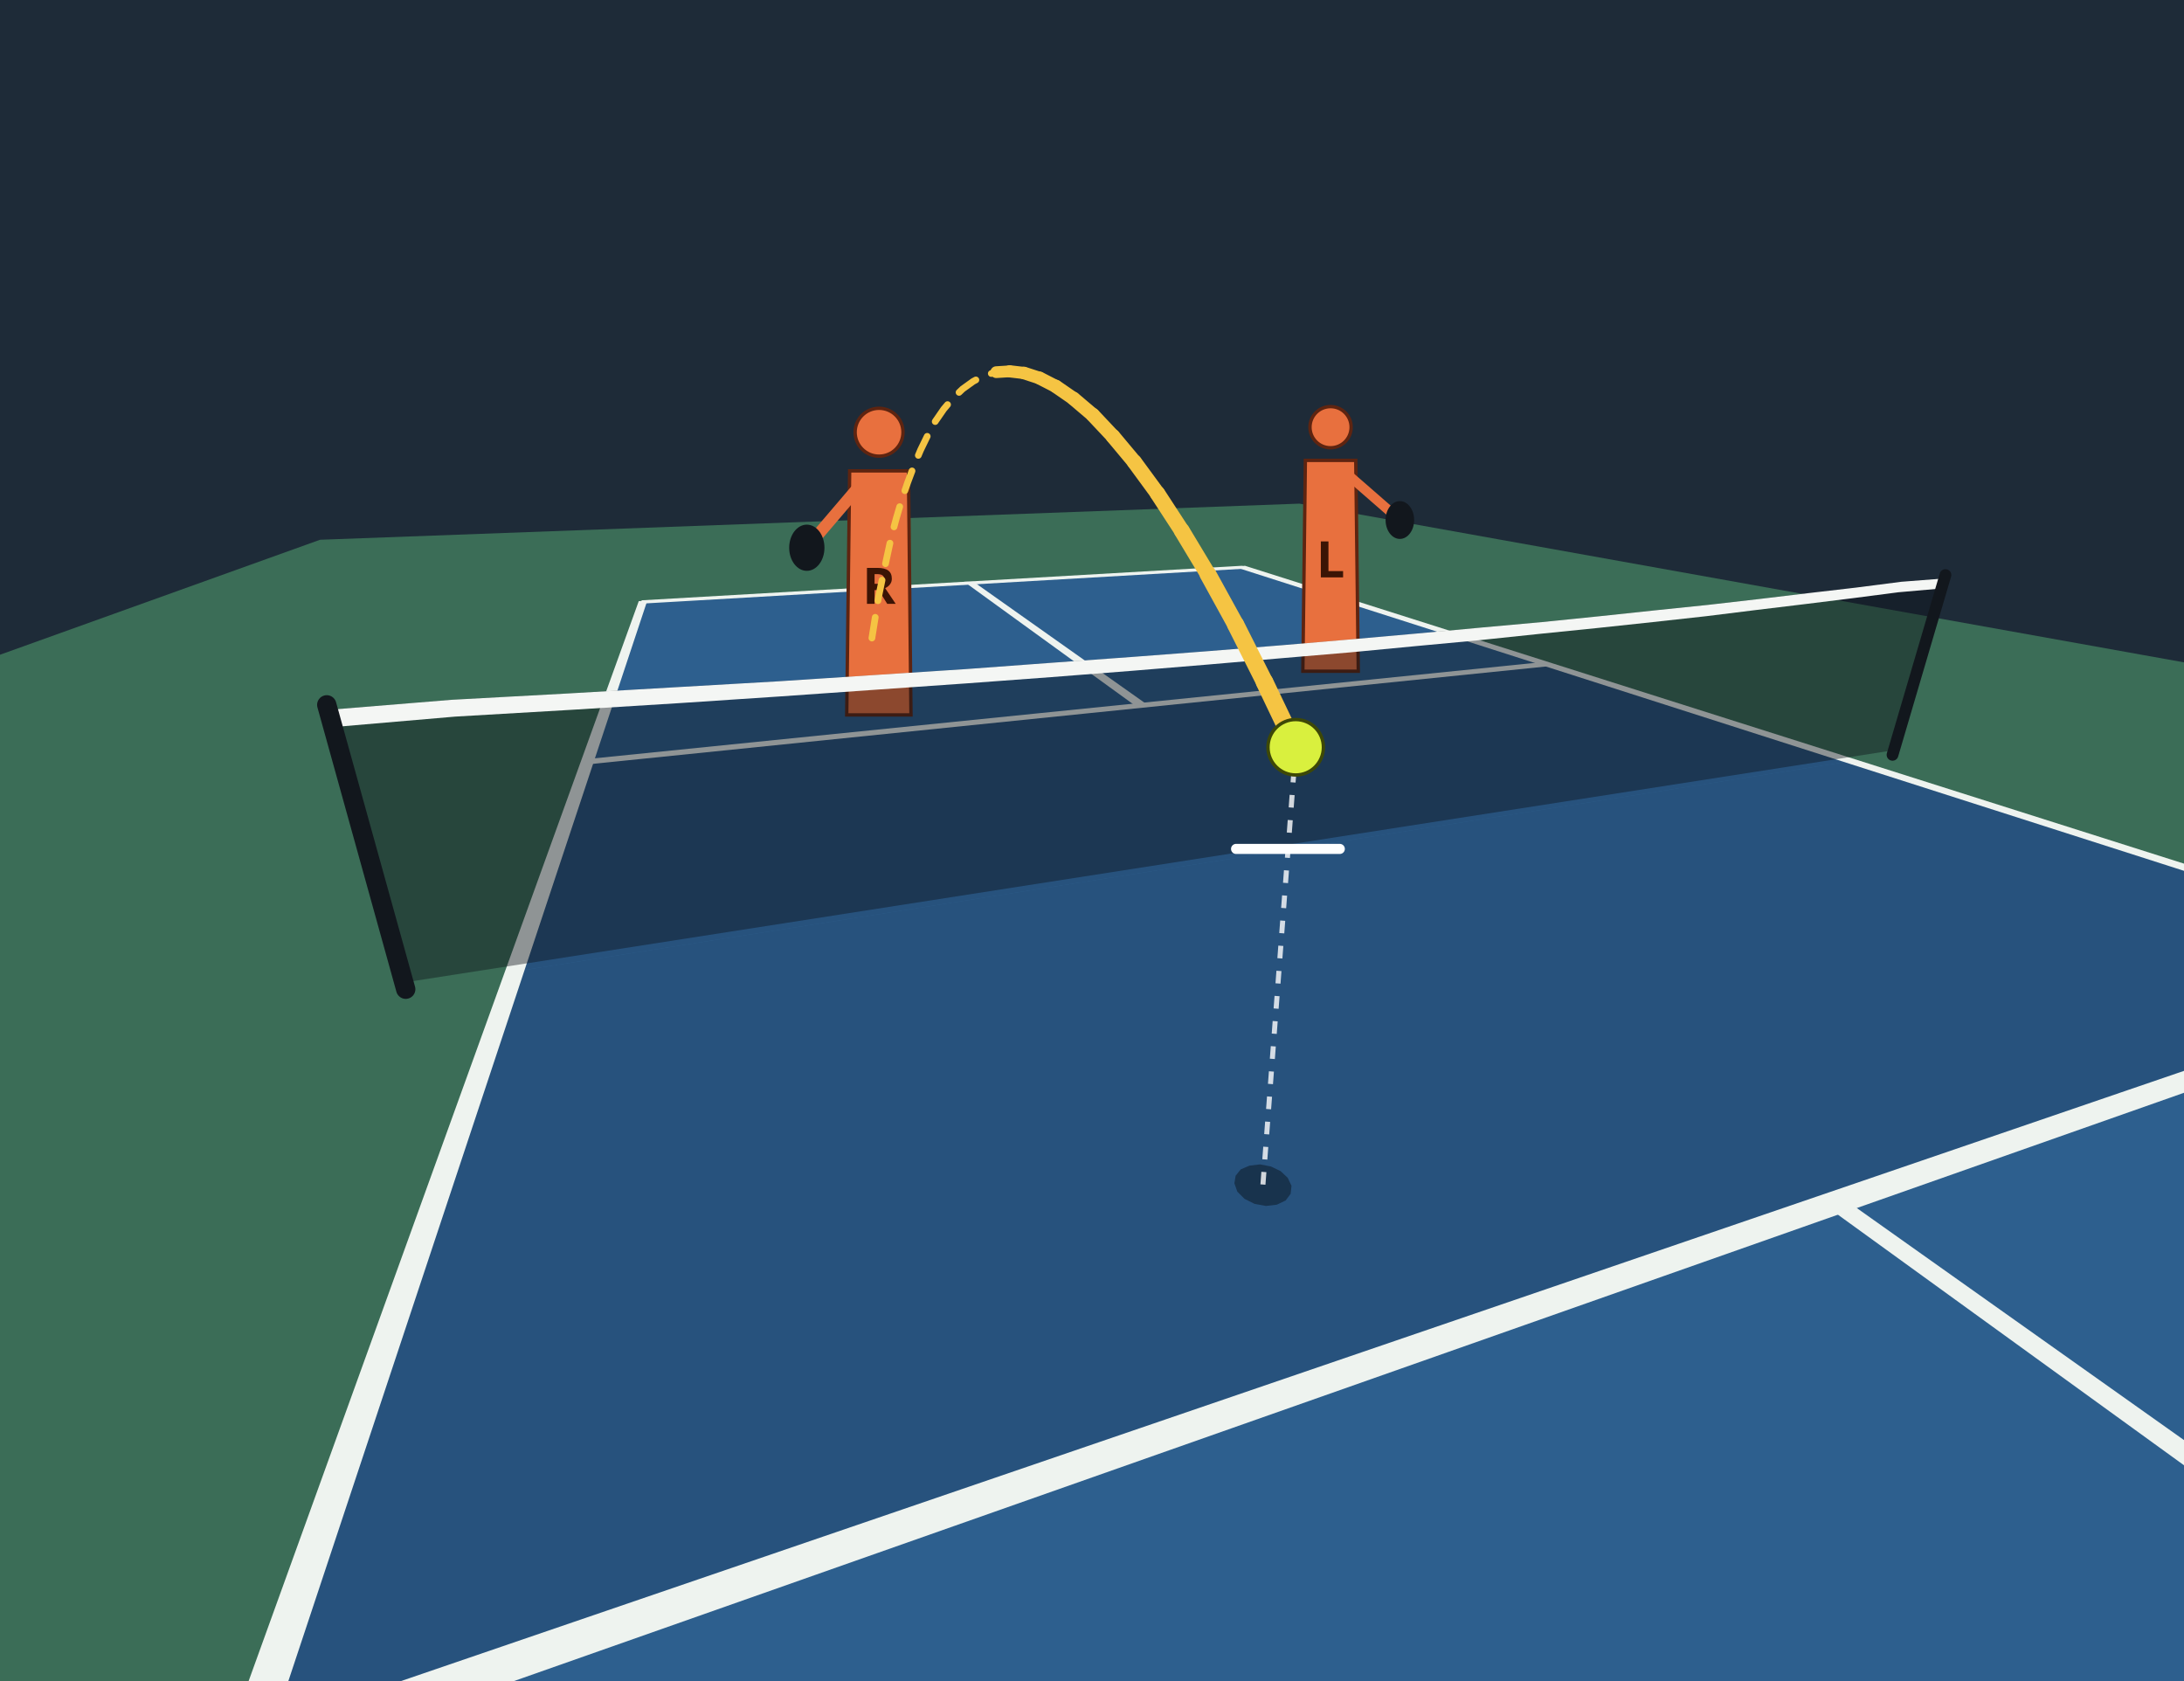
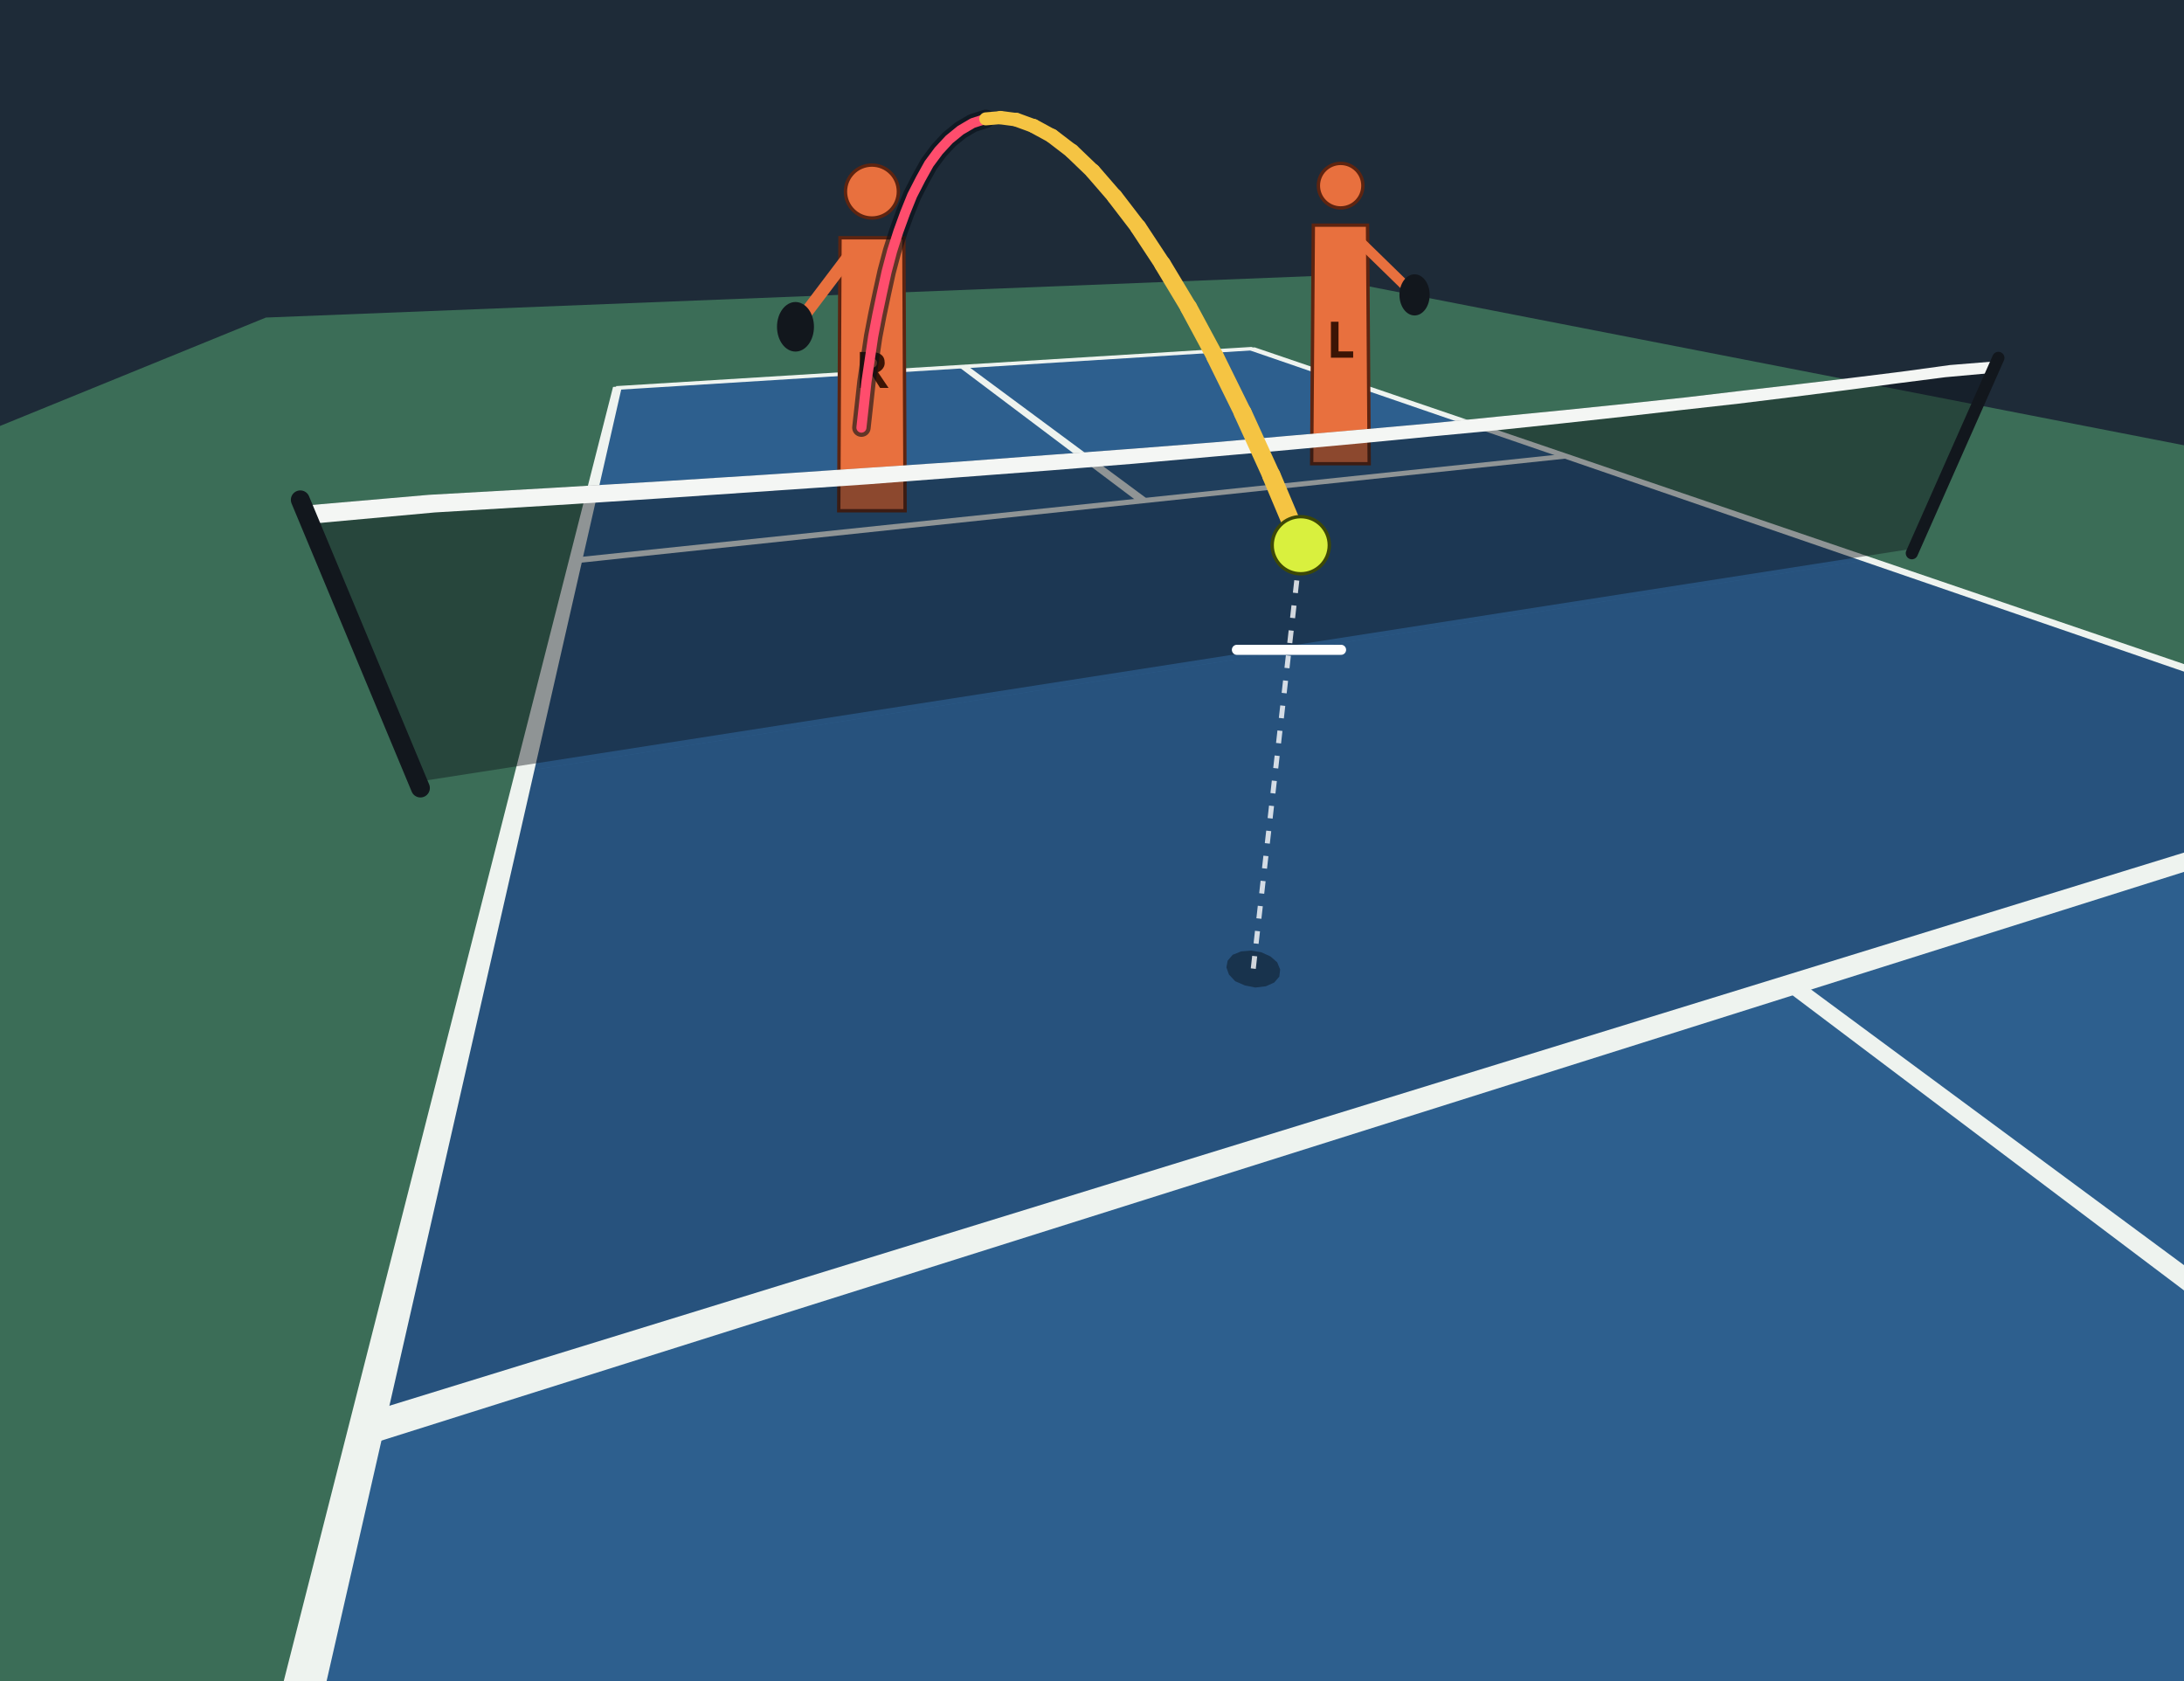
<svg xmlns="http://www.w3.org/2000/svg" class="piq-svg piq-fp" viewBox="0 0 520 400" role="img" aria-label="Court view from your position">
  <style>
.piq-svg{font-family:"Barlow Semi Condensed", "Barlow", system-ui, sans-serif}
.piq-backdrop{fill:#1E2B38}
.piq-surround{fill:#3B6D57}
.piq-surface{fill:#2D5F8E}
.piq-kitchen{fill:#27527D}
.piq-line{fill:#EEF3EF;stroke:#EEF3EF;stroke-width:.6}
.piq-td-line{stroke:#EEF3EF;fill:none}
.piq-net-mesh{fill:rgba(12, 18, 24, 0.42)}
.piq-net-tape{fill:#F4F6F4}
.piq-net-post{stroke:#12171D;stroke-linecap:round}
.piq-td-net{stroke:#F4F6F4;stroke-linecap:round}
.piq-player-us{fill:#F3F2EC;stroke:#1B2A3A;stroke-width:.8}
.piq-player-them{fill:#E8703E;stroke:#5E2410;stroke-width:.8}
.piq-arm-us{stroke:#F3F2EC;fill:none}
.piq-arm-them{stroke:#E8703E;fill:none}
.piq-label-us{fill:#1B2A3A;font-weight:600;font-size:12px}
.piq-label-them{fill:#3B1405;font-weight:600;font-size:12px}
.piq-paddle{fill:#12171D}
.piq-ball{fill:#D9F03E;stroke:#3D4806;stroke-width:.8}
.piq-ball-shadow{fill:rgba(0, 0, 0, 0.38)}
.piq-stalk{stroke:rgba(255, 255, 255, 0.8);stroke-width:1.2;stroke-dasharray:3 3;fill:none}
.piq-tick{stroke:#FFFFFF;stroke-width:2.4;stroke-linecap:round}
.piq-path{stroke:#F5C443;fill:none;stroke-linecap:round}
- .piq-path-far{stroke-dasharray:5 4}
+ .piq-path-far{stroke:#FF4D6D;stroke-linejoin:round}
+ .piq-path-casing{stroke:rgba(8, 14, 22, 0.6);fill:none;stroke-linecap:round;stroke-linejoin:round}
.piq-answer{stroke:#5FE3A8;fill:none;stroke-width:3;stroke-linecap:round}
.piq-answer-zone{fill:rgba(95, 227, 168, 0.3);stroke:#5FE3A8;stroke-width:1.2;stroke-dasharray:4 3}
.piq-arrowhead{fill:#5FE3A8}
.piq-fov{fill:rgba(255, 255, 255, 0.2)}
.piq-cam{fill:#FFFFFF;stroke:#1E2B38;stroke-width:1}
.piq-annot{fill:#EEF3EF;font-weight:600;font-size:11px}
.piq-annot-line{stroke:#EEF3EF;fill:none}
.piq-reveal{opacity:0;transition:opacity .25s ease}
.is-revealed .piq-reveal,.piq-reveal.is-on{opacity:1}
@media (prefers-reduced-motion: reduce){.piq-reveal{transition:none}}
</style>
  <defs>
    <marker id="piq-ah-fp1" viewBox="0 0 10 10" refX="7" refY="5" markerWidth="4" markerHeight="4" orient="auto-start-reverse">
      <path class="piq-arrowhead" d="M0,0 L10,5 L0,10 z" />
    </marker>
  </defs>
  <rect class="piq-backdrop" x="0" y="0" width="520" height="400" />
-   <polygon class="piq-surround" points="16425.7,3011.6 309.4,119.9 76.2,128.5 -7950.1,3011.6" />
-   <polygon class="piq-surface" points="9316,3010.6 295.9,135.1 153,143.3 -840.6,3010.6" />
-   <polygon class="piq-kitchen" points="57.8,418 596.7,230.9 440.7,181.2 122.5,231.3" />
-   <polygon class="piq-kitchen" points="122.5,231.3 440.7,181.2 368.2,158.1 139.8,181.4" />
-   <polygon class="piq-line" points="153,143.2 295.6,135 296.1,135.1 152.9,143.4" />
-   <polygon class="piq-line" points="-883.1,3009.1 152.3,143.4 153.7,143.3 -798.5,3009.1" />
-   <polygon class="piq-line" points="9273.4,3009.1 295.4,135.1 296.4,135 9358.1,3009.1" />
-   <polygon class="piq-line" points="59.6,412.8 593.8,230 599.6,231.8 55.9,423.3" />
-   <polygon class="piq-line" points="139.9,181 367.6,157.9 368.8,158.3 139.7,181.7" />
-   <polygon class="piq-line" points="4195.2,3009.1 435.1,287 438.9,285.7 4279.8,3009.1" />
-   <polygon class="piq-line" points="270.8,168 230.5,138.8 231.7,138.8 272.7,167.8" />
+   <polygon class="piq-surround" points="16652.4,3250.3 313.2,65.7 63.3,75.6 -7723.5,3250.3" />
+   <polygon class="piq-surface" points="9542.5,3249.1 298.2,83.1 147,92.4 -614.1,3249.1" />
+   <polygon class="piq-kitchen" points="87.2,340.2 590.7,183.2 444.8,133.3 125,183.6" />
+   <polygon class="piq-kitchen" points="125,183.6 444.8,133.3 372.8,108.6 137.1,133.4" />
+   <polygon class="piq-line" points="147,92.2 297.9,82.9 298.4,83.1 147,92.5" />
+   <polygon class="piq-line" points="-656.7,3247.4 146.2,92.4 147.7,92.3 -572.1,3247.4" />
+   <polygon class="piq-line" points="9499.9,3247.4 297.6,83.1 298.7,83 9584.5,3247.4" />
+   <polygon class="piq-line" points="88.1,336.4 588.1,182.3 593.4,184.1 86.2,344.1" />
+   <polygon class="piq-line" points="137.2,133 372.2,108.4 373.5,108.8 137,133.8" />
+   <polygon class="piq-line" points="4421.6,3247.4 424.7,235 428.3,233.8 4506.2,3247.4" />
+   <polygon class="piq-line" points="271.2,119.3 228.7,87.3 230,87.2 273.1,119.1" />
  <g class="piq-person">
-     <polygon class="piq-player-them" points="310.2,159.8 323.4,159.8 322.8,109.6 310.8,109.6" />
-     <circle class="piq-player-them" cx="316.8" cy="101.7" r="4.9" />
-     <line class="piq-arm-them" x1="321.6" y1="113.6" x2="333.3" y2="123.8" stroke-width="2.3" stroke-linecap="round" />
-     <ellipse class="piq-paddle" cx="333.3" cy="123.8" rx="3.4" ry="4.5" />
-     <text class="piq-label-them" x="316.8" y="132.8" text-anchor="middle" dominant-baseline="central">L</text>
+     <polygon class="piq-player-them" points="312.3,110.4 326,110.4 325.6,53.6 312.7,53.6" />
+     <circle class="piq-player-them" cx="319.2" cy="44.2" r="5.3" />
+     <line class="piq-arm-them" x1="324.4" y1="58.1" x2="336.8" y2="70.2" stroke-width="2.4" stroke-linecap="round" />
+     <ellipse class="piq-paddle" cx="336.8" cy="70.2" rx="3.6" ry="4.9" />
+     <text class="piq-label-them" x="319.2" y="80.5" text-anchor="middle" dominant-baseline="central">L</text>
  </g>
  <g class="piq-person">
-     <polygon class="piq-player-them" points="201.6,170.2 216.9,170.2 216.3,112.1 202.3,112.1" />
-     <circle class="piq-player-them" cx="209.3" cy="102.9" r="5.7" />
-     <line class="piq-arm-them" x1="203.7" y1="116.8" x2="192.1" y2="130.4" stroke-width="2.8" stroke-linecap="round" />
-     <ellipse class="piq-paddle" cx="192.1" cy="130.4" rx="4.2" ry="5.5" />
-     <text class="piq-label-them" x="209.3" y="139.1" text-anchor="middle" dominant-baseline="central">R</text>
+     <polygon class="piq-player-them" points="199.7,121.6 215.5,121.6 215.2,56.6 200,56.6" />
+     <circle class="piq-player-them" cx="207.6" cy="45.6" r="6.3" />
+     <line class="piq-arm-them" x1="201.5" y1="61.8" x2="189.4" y2="77.8" stroke-width="3" stroke-linecap="round" />
+     <ellipse class="piq-paddle" cx="189.4" cy="77.8" rx="4.4" ry="5.9" />
+     <text class="piq-label-them" x="207.6" y="87.7" text-anchor="middle" dominant-baseline="central">R</text>
  </g>
-   <polyline class="piq-path piq-path-far" stroke-width="1.6" points="207.6,151.9 208.4,146.9 209.2,142 210.2,137.2 211.2,132.5 212.2,127.9 213.4,123.4 214.7,119 216.1,114.9 217.6,110.9 219.2,107.1 220.9,103.6 222.7,100.3 224.7,97.4 226.9,94.8 229.2,92.6 231.7,90.8 234.3,89.4 237.2,88.6" />
-   <polygon class="piq-net-mesh" points="78.1,169 107.5,166.6 135.1,165.1 161,163.6 185.3,162.2 208.2,160.7 229.8,159.3 250.2,157.8 269.5,156.4 287.9,155 305.3,153.6 321.8,152.2 337.6,150.8 352.7,149.4 367.1,148.1 380.9,146.7 394.1,145.3 406.7,144 418.9,142.6 430.6,141.2 441.8,139.9 452.7,138.5 463,137.7 450.9,178.6 96.2,233.9" />
-   <polygon class="piq-net-tape" points="78.1,169 107.5,166.6 135.1,165.1 161,163.6 185.3,162.2 208.2,160.7 229.8,159.3 250.2,157.8 269.5,156.4 287.9,155 305.3,153.6 321.8,152.2 337.6,150.8 352.7,149.4 367.1,148.1 380.9,146.7 394.1,145.3 406.7,144 418.9,142.6 430.6,141.2 441.8,139.9 452.7,138.5 463,137.7 462.2,140.1 452,141 441.2,142.4 429.9,143.8 418.3,145.2 406.2,146.7 393.5,148.1 380.4,149.5 366.6,150.9 352.3,152.4 337.3,153.8 321.6,155.3 305.1,156.7 287.7,158.2 269.5,159.7 250.3,161.2 230,162.7 208.5,164.2 185.7,165.8 161.6,167.4 135.8,169 108.4,170.6 79.3,173.1" />
-   <line class="piq-net-post" x1="96.6" y1="235.5" x2="77.8" y2="167.8" stroke-width="4.6" />
-   <line class="piq-net-post" x1="450.6" y1="179.7" x2="463.2" y2="136.9" stroke-width="2.8" />
-   <line class="piq-path" x1="237.2" y1="88.6" x2="240.4" y2="88.4" stroke-width="2.8" />
-   <line class="piq-path" x1="240.4" y1="88.4" x2="243.8" y2="88.8" stroke-width="2.9" />
-   <line class="piq-path" x1="243.8" y1="88.8" x2="247.5" y2="90" stroke-width="3" />
-   <line class="piq-path" x1="247.5" y1="90" x2="251.4" y2="92" stroke-width="3.1" />
-   <line class="piq-path" x1="251.4" y1="92" x2="255.6" y2="94.9" stroke-width="3.2" />
-   <line class="piq-path" x1="255.6" y1="94.9" x2="260.2" y2="98.8" stroke-width="3.3" />
-   <line class="piq-path" x1="260.2" y1="98.8" x2="265" y2="103.9" stroke-width="3.4" />
-   <line class="piq-path" x1="265" y1="103.9" x2="270.1" y2="110" stroke-width="3.5" />
-   <line class="piq-path" x1="270.1" y1="110" x2="275.6" y2="117.5" stroke-width="3.6" />
-   <line class="piq-path" x1="275.6" y1="117.5" x2="281.4" y2="126.4" stroke-width="3.7" />
-   <line class="piq-path" x1="281.4" y1="126.4" x2="287.6" y2="136.7" stroke-width="3.8" />
-   <line class="piq-path" x1="287.6" y1="136.7" x2="294.2" y2="148.7" stroke-width="4" />
-   <line class="piq-path" x1="294.2" y1="148.7" x2="301.1" y2="162.4" stroke-width="4.1" />
-   <line class="piq-path" x1="301.1" y1="162.4" x2="308.5" y2="177.9" stroke-width="4.2" />
-   <polygon class="piq-ball-shadow" points="306.6,280.4 304.9,278.8 302.6,277.7 300,277.2 297.5,277.5 295.4,278.4 294.2,279.9 293.9,281.7 294.6,283.7 296.3,285.4 298.7,286.6 301.4,287.1 304,286.8 306.1,285.8 307.3,284.2 307.5,282.3" />
-   <line class="piq-stalk" x1="300.7" y1="282" x2="308.5" y2="177.9" />
-   <line class="piq-tick" x1="294.3" y1="202.1" x2="319" y2="202.1" />
-   <circle class="piq-ball" cx="308.5" cy="177.9" r="6.6" />
+   <polyline class="piq-path-casing" stroke-width="4.4" points="205.1,101.8 205.7,96.4 206.3,90.9 207.1,85.5 207.9,80.1 208.9,74.9 210,69.7 211.1,64.7 212.4,59.8 213.9,55.1 215.5,50.7 217.2,46.5 219.2,42.6 221.2,39 223.5,35.9 226,33.2 228.7,31 231.6,29.3 234.7,28.3" />
+   <polyline class="piq-path piq-path-far" stroke-width="2.4" points="205.1,101.8 205.7,96.4 206.3,90.9 207.1,85.5 207.9,80.1 208.9,74.9 210,69.7 211.1,64.7 212.4,59.8 213.9,55.1 215.5,50.7 217.2,46.5 219.2,42.6 221.2,39 223.5,35.9 226,33.2 228.7,31 231.6,29.3 234.7,28.3" />
+   <polygon class="piq-net-mesh" points="72.1,120.4 102.1,117.8 130.5,116.2 157.2,114.6 182.4,113 206.1,111.4 228.5,109.9 249.8,108.3 270,106.8 289.1,105.3 307.4,103.7 324.8,102.2 341.5,100.7 357.4,99.1 372.7,97.6 387.3,96.1 401.4,94.6 414.9,93 427.9,91.5 440.5,90 452.6,88.5 464.3,86.9 475.4,86 455.6,130.6 99.5,186.1" />
+   <polygon class="piq-net-tape" points="72.1,120.4 102.1,117.8 130.5,116.2 157.2,114.6 182.4,113 206.1,111.4 228.5,109.9 249.8,108.3 270,106.8 289.1,105.3 307.4,103.7 324.8,102.2 341.5,100.7 357.4,99.1 372.7,97.6 387.3,96.1 401.4,94.6 414.9,93 427.9,91.5 440.5,90 452.6,88.5 464.3,86.9 475.4,86 474.2,88.8 463.2,89.8 451.5,91.3 439.4,92.9 426.9,94.5 413.9,96.1 400.5,97.6 386.5,99.2 371.9,100.8 356.7,102.4 340.9,103.9 324.4,105.5 307,107.1 288.9,108.7 269.9,110.4 249.9,112 228.8,113.6 206.6,115.3 183,116.9 158.1,118.6 131.7,120.3 103.5,122 73.9,124.7" />
+   <line class="piq-net-post" x1="100.1" y1="187.6" x2="71.5" y2="119" stroke-width="4.5" />
+   <line class="piq-net-post" x1="455.2" y1="131.7" x2="475.8" y2="85.2" stroke-width="2.9" />
+   <line class="piq-path" x1="234.7" y1="28.3" x2="238.2" y2="28" stroke-width="3.1" />
+   <line class="piq-path" x1="238.2" y1="28" x2="242" y2="28.5" stroke-width="3.2" />
+   <line class="piq-path" x1="242" y1="28.5" x2="246.1" y2="30" stroke-width="3.3" />
+   <line class="piq-path" x1="246.1" y1="30" x2="250.5" y2="32.4" stroke-width="3.4" />
+   <line class="piq-path" x1="250.5" y1="32.4" x2="255.2" y2="36" stroke-width="3.5" />
+   <line class="piq-path" x1="255.2" y1="36" x2="260.2" y2="40.8" stroke-width="3.6" />
+   <line class="piq-path" x1="260.2" y1="40.8" x2="265.4" y2="46.8" stroke-width="3.7" />
+   <line class="piq-path" x1="265.4" y1="46.8" x2="271" y2="54.1" stroke-width="3.8" />
+   <line class="piq-path" x1="271" y1="54.1" x2="276.8" y2="62.9" stroke-width="3.9" />
+   <line class="piq-path" x1="276.8" y1="62.9" x2="283" y2="73.2" stroke-width="4" />
+   <line class="piq-path" x1="283" y1="73.2" x2="289.3" y2="84.9" stroke-width="4.1" />
+   <line class="piq-path" x1="289.3" y1="84.9" x2="295.9" y2="98.3" stroke-width="4.2" />
+   <line class="piq-path" x1="295.9" y1="98.3" x2="302.7" y2="113.2" stroke-width="4.3" />
+   <line class="piq-path" x1="302.7" y1="113.2" x2="309.7" y2="129.8" stroke-width="4.4" />
+   <polygon class="piq-ball-shadow" points="304.1,229.1 302.5,227.7 300.3,226.7 297.9,226.3 295.5,226.5 293.5,227.3 292.3,228.7 292,230.3 292.6,232 294.1,233.6 296.4,234.6 298.9,235.1 301.4,234.8 303.4,233.9 304.6,232.5 304.8,230.8" />
+   <line class="piq-stalk" x1="298.4" y1="230.6" x2="309.7" y2="129.8" />
+   <line class="piq-tick" x1="294.5" y1="154.7" x2="319.3" y2="154.7" />
+   <circle class="piq-ball" cx="309.7" cy="129.8" r="6.8" />
  <g class="piq-reveal">
-     <polygon class="piq-answer-zone" points="289.9,160.9 287.8,160.1 284.7,159.5 280.8,159.1 276.1,158.9 271,158.9 265.6,159.1 260.2,159.5 254.9,160 250,160.8 245.8,161.6 242.4,162.6 240,163.6 238.9,164.7 239.2,165.7 240.8,166.6 243.8,167.3 248,167.8 253.1,168.1 259,168.1 265.2,167.9 271.3,167.4 277,166.7 282,165.8 286,164.8 288.9,163.8 290.5,162.8 290.8,161.8" />
-     <polyline class="piq-answer" points="308.5,177.9 304.3,171.7 300.7,166.5 297.5,162.2 294.6,158.6 292,155.6 289.7,153 287.6,150.9 285.7,149.2 284,147.8 282.4,146.7 280.9,145.8 279.5,145.1 278.3,144.7 277.1,144.4 276,144.2 275,144.2 274.1,144.4 273.2,144.6 272.4,144.9 271.6,145.4 270.9,145.9 270.2,146.5 269.5,147.1 268.9,147.8 268.3,148.6 267.8,149.4 267.2,150.3 266.7,151.2" marker-end="url(#piq-ah-fp1)" />
+     <polygon class="piq-answer-zone" points="291.1,111.6 288.9,110.8 285.7,110.2 281.6,109.7 276.8,109.5 271.5,109.5 265.9,109.7 260.2,110.1 254.7,110.7 249.6,111.5 245.2,112.4 241.7,113.5 239.3,114.6 238.2,115.7 238.4,116.8 240.1,117.8 243.2,118.6 247.6,119.1 252.9,119.4 259,119.4 265.3,119.2 271.7,118.7 277.6,117.9 282.8,117 287,115.9 290,114.8 291.6,113.7 292,112.6" />
+     <polyline class="piq-answer" points="309.7,129.8 305.7,123.2 302.1,117.7 299,113.1 296.1,109.2 293.5,105.9 291.1,103.1 289,100.8 287,98.9 285.2,97.3 283.6,96.1 282,95.1 280.6,94.4 279.3,93.8 278.1,93.5 276.9,93.4 275.9,93.4 274.9,93.5 273.9,93.8 273,94.1 272.2,94.6 271.4,95.2 270.7,95.8 270,96.5 269.4,97.3 268.7,98.2 268.2,99.1 267.6,100 267.1,101" marker-end="url(#piq-ah-fp1)" />
  </g>
</svg>
